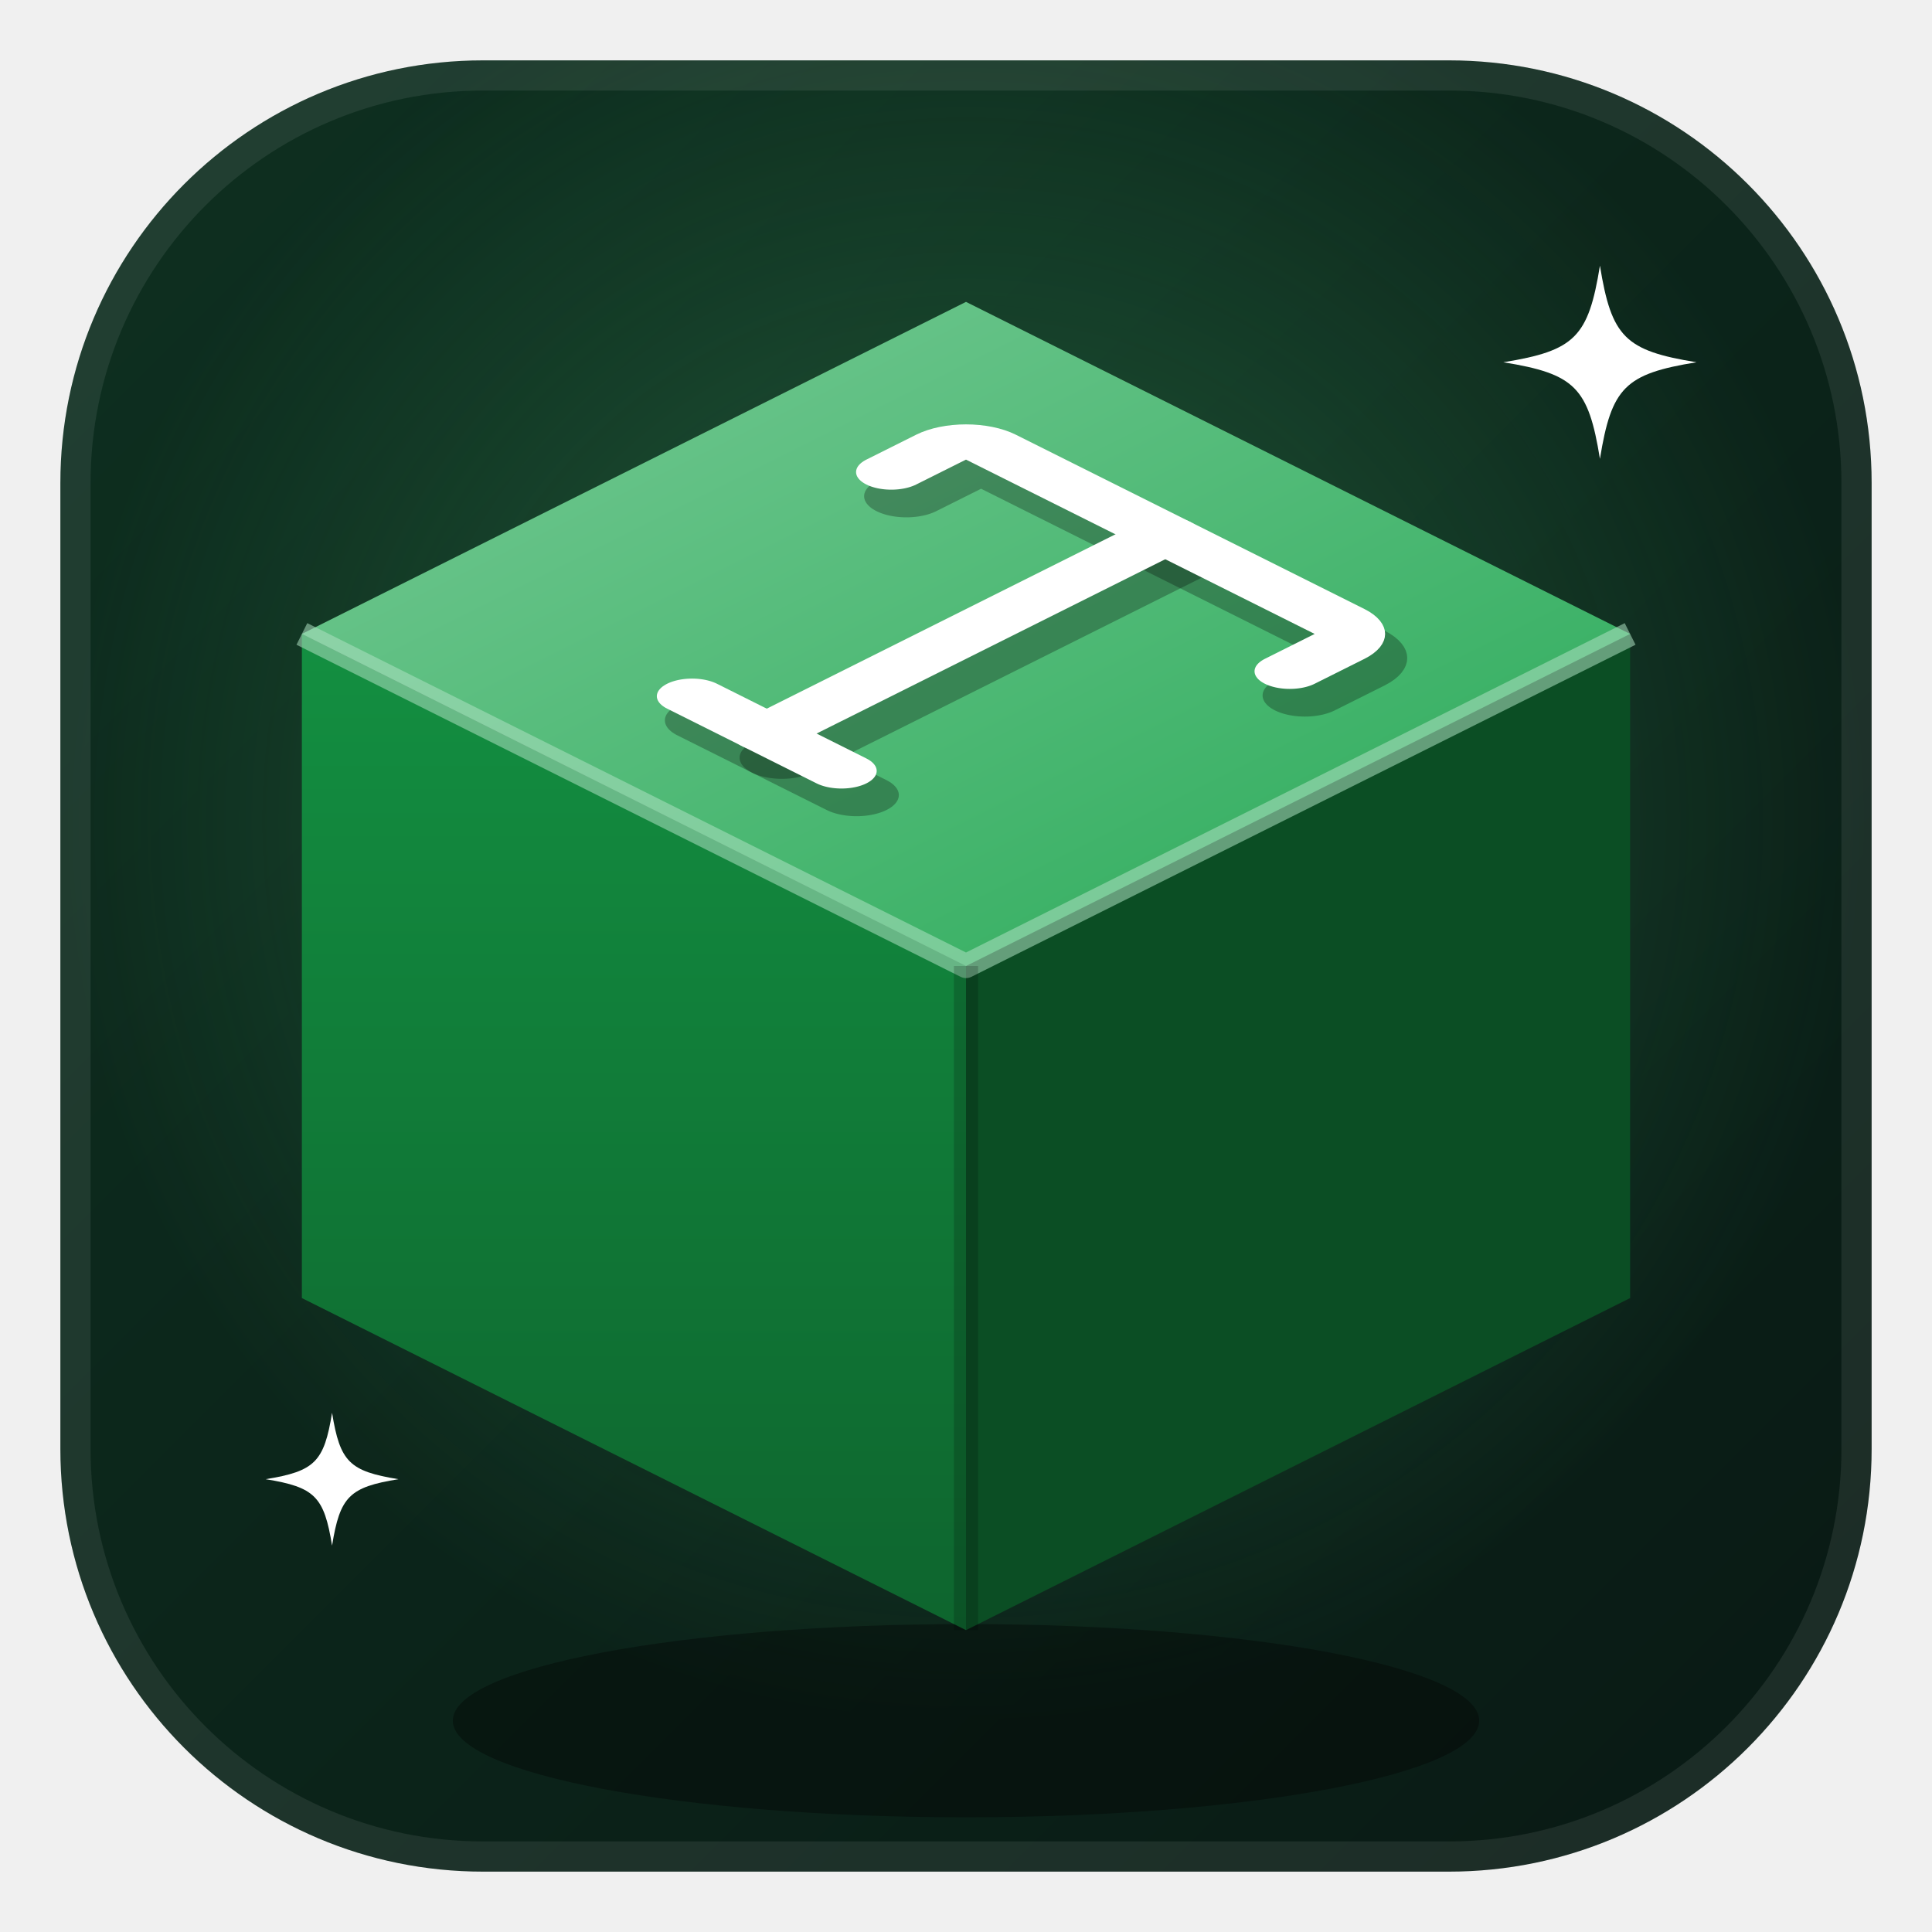
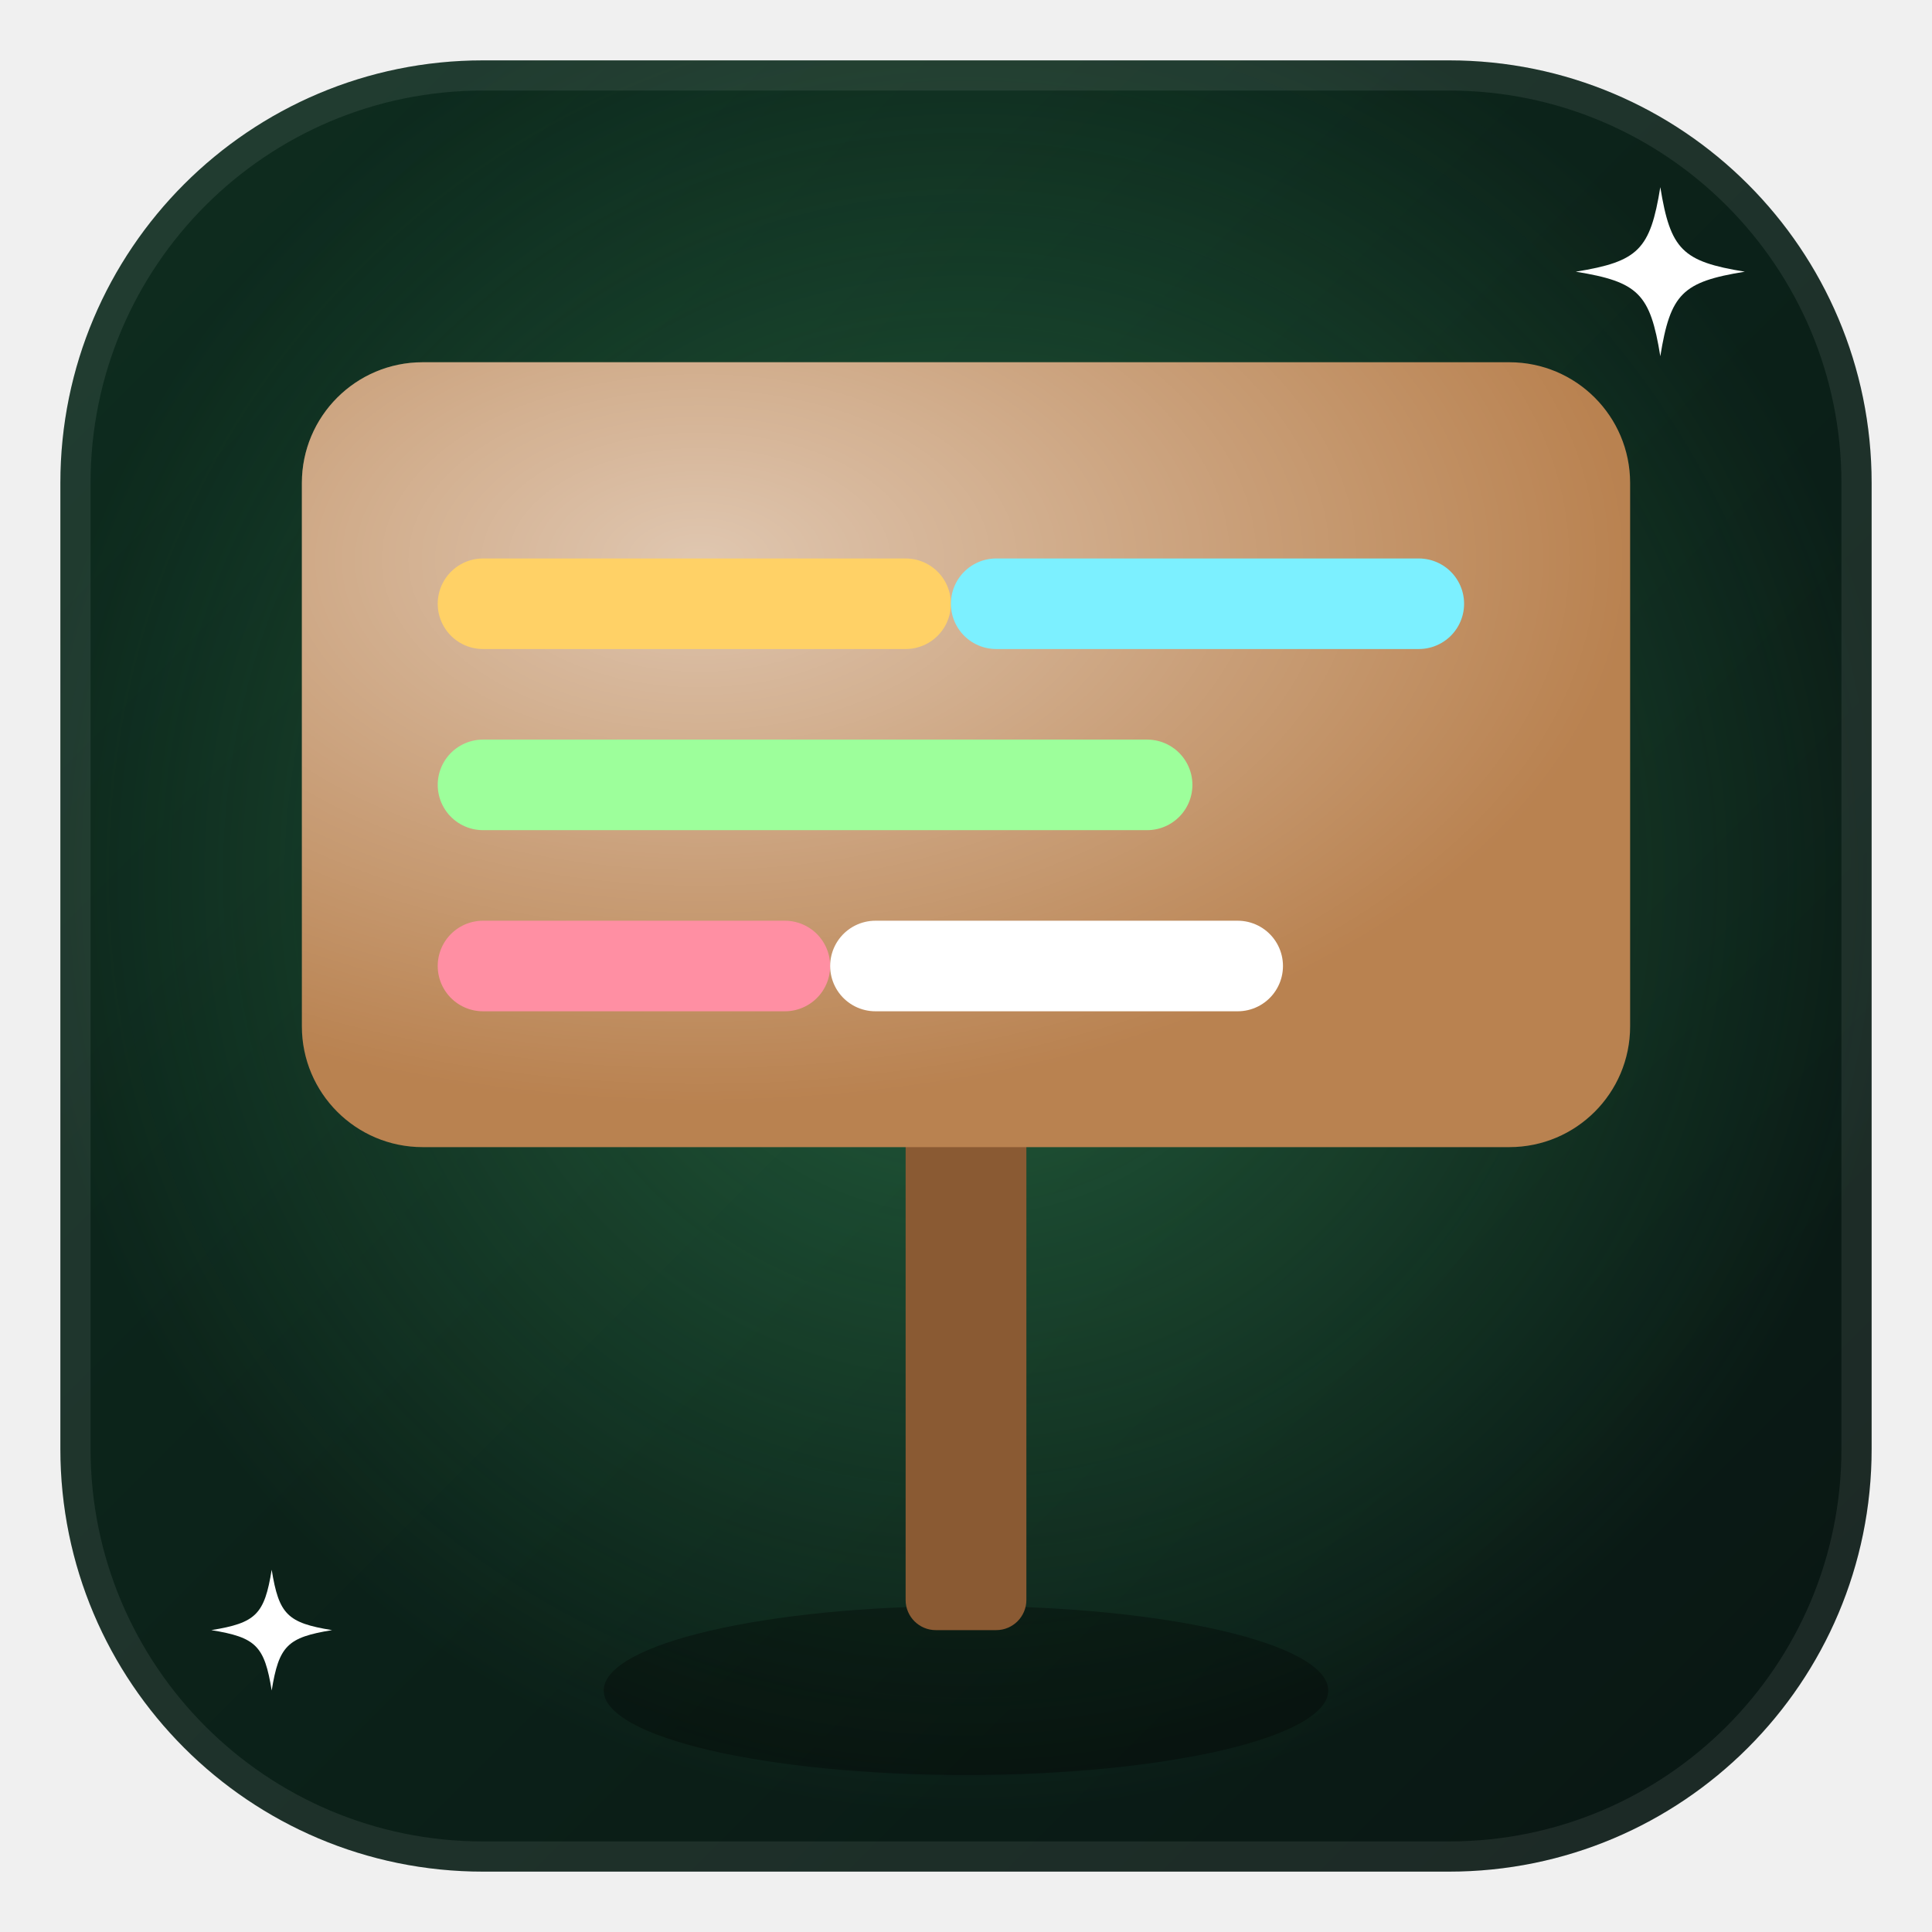
<svg xmlns="http://www.w3.org/2000/svg" viewBox="0 0 64 64" role="img" aria-hidden="true">
  <defs>
    <linearGradient id="bg" x1="0" y1="0" x2="1" y2="1">
-       <stop offset="0" stop-color="#0e3020" />
-       <stop offset="1" stop-color="#091914" />
+       <stop offset="0" stop-color="#0e2d1f" />
+       <stop offset="1" stop-color="#091613" />
    </linearGradient>
-     <radialGradient id="halo" cx=".5" cy=".42" r=".5">
-       <stop offset="0" stop-color="#45b56e" stop-opacity=".38" />
+     <radialGradient id="halo" cx=".5" cy=".45" r=".52">
+       <stop offset="0" stop-color="#45b56e" stop-opacity=".42" />
      <stop offset="1" stop-color="#45b56e" stop-opacity="0" />
    </radialGradient>
-     <linearGradient id="it" x1="0" y1="0" x2="1" y2="1">
-       <stop offset="0" stop-color="#78ca96" />
-       <stop offset="1" stop-color="#29aa58" />
+     <linearGradient id="im" x1="0" y1="0" x2="1" y2="1">
+       <stop offset="0" stop-color="#7fcc9b" />
+       <stop offset="1" stop-color="#0e6a30" />
    </linearGradient>
-     <linearGradient id="il" x1="0" y1="0" x2="0" y2="1">
-       <stop offset="0" stop-color="#138f41" />
-       <stop offset="1" stop-color="#0e652e" />
+     <linearGradient id="iv" x1="0" y1="0" x2="0" y2="1">
+       <stop offset="0" stop-color="#7fcc9b" />
+       <stop offset="1" stop-color="#16a34a" />
    </linearGradient>
-     <linearGradient id="ish" x1="0" y1="0" x2="1" y2="0">
+     <linearGradient id="iw" x1="0" y1="0" x2="0" y2="1">
+       <stop offset="0" stop-color="#ffffff" />
+       <stop offset="1" stop-color="#dfe5ee" />
+     </linearGradient>
+     <linearGradient id="ig" x1="0" y1="0" x2="0" y2="1">
+       <stop offset="0" stop-color="#ffe08a" />
+       <stop offset="1" stop-color="#f2a62b" />
+     </linearGradient>
+     <radialGradient id="ih" cx=".3" cy=".25" r=".7">
+       <stop offset="0" stop-color="#fff" stop-opacity=".55" />
+       <stop offset="1" stop-color="#fff" stop-opacity="0" />
+     </radialGradient>
+     <linearGradient id="is" x1="0" y1="0" x2="1" y2="0">
      <stop offset="0" stop-color="#fff" stop-opacity="0" />
-       <stop offset=".5" stop-color="#fff" stop-opacity=".55" />
+       <stop offset=".5" stop-color="#fff" stop-opacity=".6" />
      <stop offset="1" stop-color="#fff" stop-opacity="0" />
    </linearGradient>
-     <clipPath id="ic">
-       <path d="M32 10 L54 21 L32 32 L10 21 Z" />
-     </clipPath>
  </defs>
-   <style>.ibob,.ishadow{transform-box:fill-box;transform-origin:50% 50%}@keyframes ib{0%,100%{transform:translateY(0)}50%{transform:translateY(-2.2px)}}@keyframes isd{0%,100%{transform:scaleX(1);opacity:.35}50%{transform:scaleX(.86);opacity:.22}}@keyframes is{0%,55%{transform:translateX(0)}100%{transform:translateX(78px)}}@keyframes ig{0%,100%{opacity:.9}50%{opacity:1}}.ibob{animation:ib 4.2s ease-in-out infinite}.ishadow{animation:isd 4.2s ease-in-out infinite}.ishine{animation:is 5.5s ease-in-out infinite}.iglow{animation:ig 4.2s ease-in-out infinite}.sp{transform-box:fill-box;transform-origin:50% 50%;animation:tw 3.2s ease-in-out infinite}@keyframes tw{0%,100%{opacity:.15;transform:scale(.4) rotate(0)}50%{opacity:.95;transform:scale(1) rotate(45deg)}}@media (prefers-reduced-motion:reduce){*{animation:none!important}}</style>
+   <style>.ifl,.ipu,.ibl,.isp,.iwg,.iri,.isd,.ipop{transform-box:fill-box;transform-origin:50% 50%}.igr{transform-box:fill-box;transform-origin:50% 100%}@keyframes ifl{0%,100%{transform:translateY(0)}50%{transform:translateY(-2px)}}.ifl{animation:ifl 4.2s ease-in-out infinite}@keyframes isd{0%,100%{transform:scaleX(1);opacity:.32}50%{transform:scaleX(.85);opacity:.2}}.isd{animation:isd 4.2s ease-in-out infinite}@keyframes ipu{0%,100%{opacity:.55}50%{opacity:1}}.ipu{animation:ipu 2.4s ease-in-out infinite}@keyframes ibl{0%,44%,56%,100%{opacity:1}50%{opacity:.15}}.ibl{animation:ibl 3s steps(1,end) infinite}@keyframes isp{to{transform:rotate(360deg)}}.isp{animation:isp 14s linear infinite}@keyframes iwg{0%,100%{transform:rotate(-6deg)}50%{transform:rotate(6deg)}}.iwg{animation:iwg 3.4s ease-in-out infinite}@keyframes iri{0%{transform:translateY(2px);opacity:.7}100%{transform:translateY(-3.5px);opacity:1}}.iri{animation:iri 1.6s ease-in-out infinite alternate}@keyframes igr{0%,100%{transform:scaleY(.55)}50%{transform:scaleY(1)}}.igr{animation:igr 2.8s ease-in-out infinite}@keyframes ipop{0%,100%{transform:scale(.9)}50%{transform:scale(1.08)}}.ipop{animation:ipop 2.6s ease-in-out infinite}@keyframes ish{0%,60%{transform:translateX(-30px)}100%{transform:translateX(70px)}}.ish{animation:ish 5s ease-in-out infinite}@keyframes idash{to{stroke-dashoffset:-40}}.idash{animation:idash 2.4s linear infinite}@keyframes isw{0%,100%{transform:rotate(-50deg)}50%{transform:rotate(35deg)}}.tw{transform-box:fill-box;transform-origin:50% 50%;animation:tw 3.2s ease-in-out infinite}@keyframes tw{0%,100%{opacity:.15;transform:scale(.4) rotate(0)}50%{opacity:.95;transform:scale(1) rotate(45deg)}}@media (prefers-reduced-motion:reduce){*{animation:none!important}}</style>
  <rect x="2" y="2" width="60" height="60" rx="14" fill="url(#bg)" />
  <rect x="2" y="2" width="60" height="60" rx="14" fill="url(#halo)" />
  <rect x="2.5" y="2.5" width="59" height="59" rx="13.5" fill="none" stroke="#fff" stroke-opacity=".08" />
-   <g class="ibob">
-     <ellipse cx="32" cy="57" rx="17" ry="3.2" fill="#000" opacity=".35" class="ishadow" />
-     <path d="M10 21 L32 32 V54 L10 43 Z" fill="url(#il)" />
-     <path d="M54 21 L32 32 V54 L54 43 Z" fill="#0b4e24" />
-     <path d="M32 10 L54 21 L32 32 L10 21 Z" fill="url(#it)" />
-     <path d="M10 21 L32 32 L54 21" fill="none" stroke="#addfc0" stroke-opacity=".55" stroke-width=".8" stroke-linejoin="round" />
-     <path d="M32 32 V54" stroke="#000" stroke-opacity=".18" stroke-width=".8" />
-     <g clip-path="url(#ic)">
-       <rect class="ishine" x="-14" y="6" width="14" height="30" fill="url(#ish)" transform="skewX(-25)" />
-     </g>
-     <g transform="translate(.5 .8)">
-       <g transform="matrix(0.825 0.4125 -0.825 0.4125 32 11.100)" fill="none" stroke="#000" stroke-opacity=".28" stroke-width="2.4" stroke-linecap="round" stroke-linejoin="round">
-         <path d="M12 4v16" />
-         <path d="M4 7V5a1 1 0 0 1 1-1h14a1 1 0 0 1 1 1v2" />
-         <path d="M9 20h6" />
-       </g>
-     </g>
-     <g class="iglow" transform="matrix(0.825 0.4125 -0.825 0.4125 32 11.100)" fill="none" stroke="#fff" stroke-width="2" stroke-linecap="round" stroke-linejoin="round">
-       <path d="M12 4v16" />
-       <path d="M4 7V5a1 1 0 0 1 1-1h14a1 1 0 0 1 1 1v2" />
-       <path d="M9 20h6" />
+   <ellipse class="isd" cx="32" cy="56" rx="12" ry="2.8" fill="#000" opacity=".32" />
+   <g class="ifl">
+     <rect x="30" y="34" width="4" height="20" rx="1" fill="#8a5a33" />
+     <rect x="10" y="12" width="44" height="26" rx="4" fill="#b98250" />
+     <rect x="10" y="12" width="44" height="26" rx="4" fill="url(#ih)" />
+     <g stroke-linecap="round" stroke-width="3">
+       <path stroke="#ffd166" d="M16 20h14" />
+       <path class="ipu" stroke="#7cf0ff" d="M33 20h14" />
+       <path stroke="#9dff9b" d="M16 26h22" />
+       <path class="ipu" style="animation-delay:0.8s" stroke="#ff8fa3" d="M16 32h10" />
+       <path stroke="#fff" d="M29 32h12" />
    </g>
  </g>
-   <g transform="translate(53 12) scale(.32)">
-     <path class="sp" d="M0 -10 C1.2 -2.6 2.6 -1.2 10 0 C2.6 1.2 1.2 2.6 0 10 C-1.2 2.6 -2.6 1.2 -10 0 C-2.6 -1.2 -1.2 -2.6 0 -10Z" fill="#fff" />
+   <g transform="translate(55 9) scale(.28)">
+     <path class="tw" d="M0 -10 C1.2 -2.6 2.6 -1.2 10 0 C2.6 1.2 1.2 2.6 0 10 C-1.2 2.6 -2.6 1.2 -10 0 C-2.6 -1.2 -1.2 -2.6 0 -10Z" fill="#fff" />
  </g>
-   <g transform="translate(11 49) scale(.22)">
-     <path class="sp" style="animation-delay:1.4s" d="M0 -10 C1.2 -2.6 2.6 -1.2 10 0 C2.6 1.2 1.2 2.6 0 10 C-1.2 2.6 -2.6 1.2 -10 0 C-2.6 -1.2 -1.2 -2.6 0 -10Z" fill="#fff" />
+   <g transform="translate(9 54) scale(.2)">
+     <path class="tw" style="animation-delay:1.4s" d="M0 -10 C1.2 -2.6 2.6 -1.2 10 0 C2.6 1.2 1.2 2.6 0 10 C-1.2 2.6 -2.6 1.2 -10 0 C-2.6 -1.2 -1.2 -2.6 0 -10Z" fill="#fff" />
  </g>
</svg>
